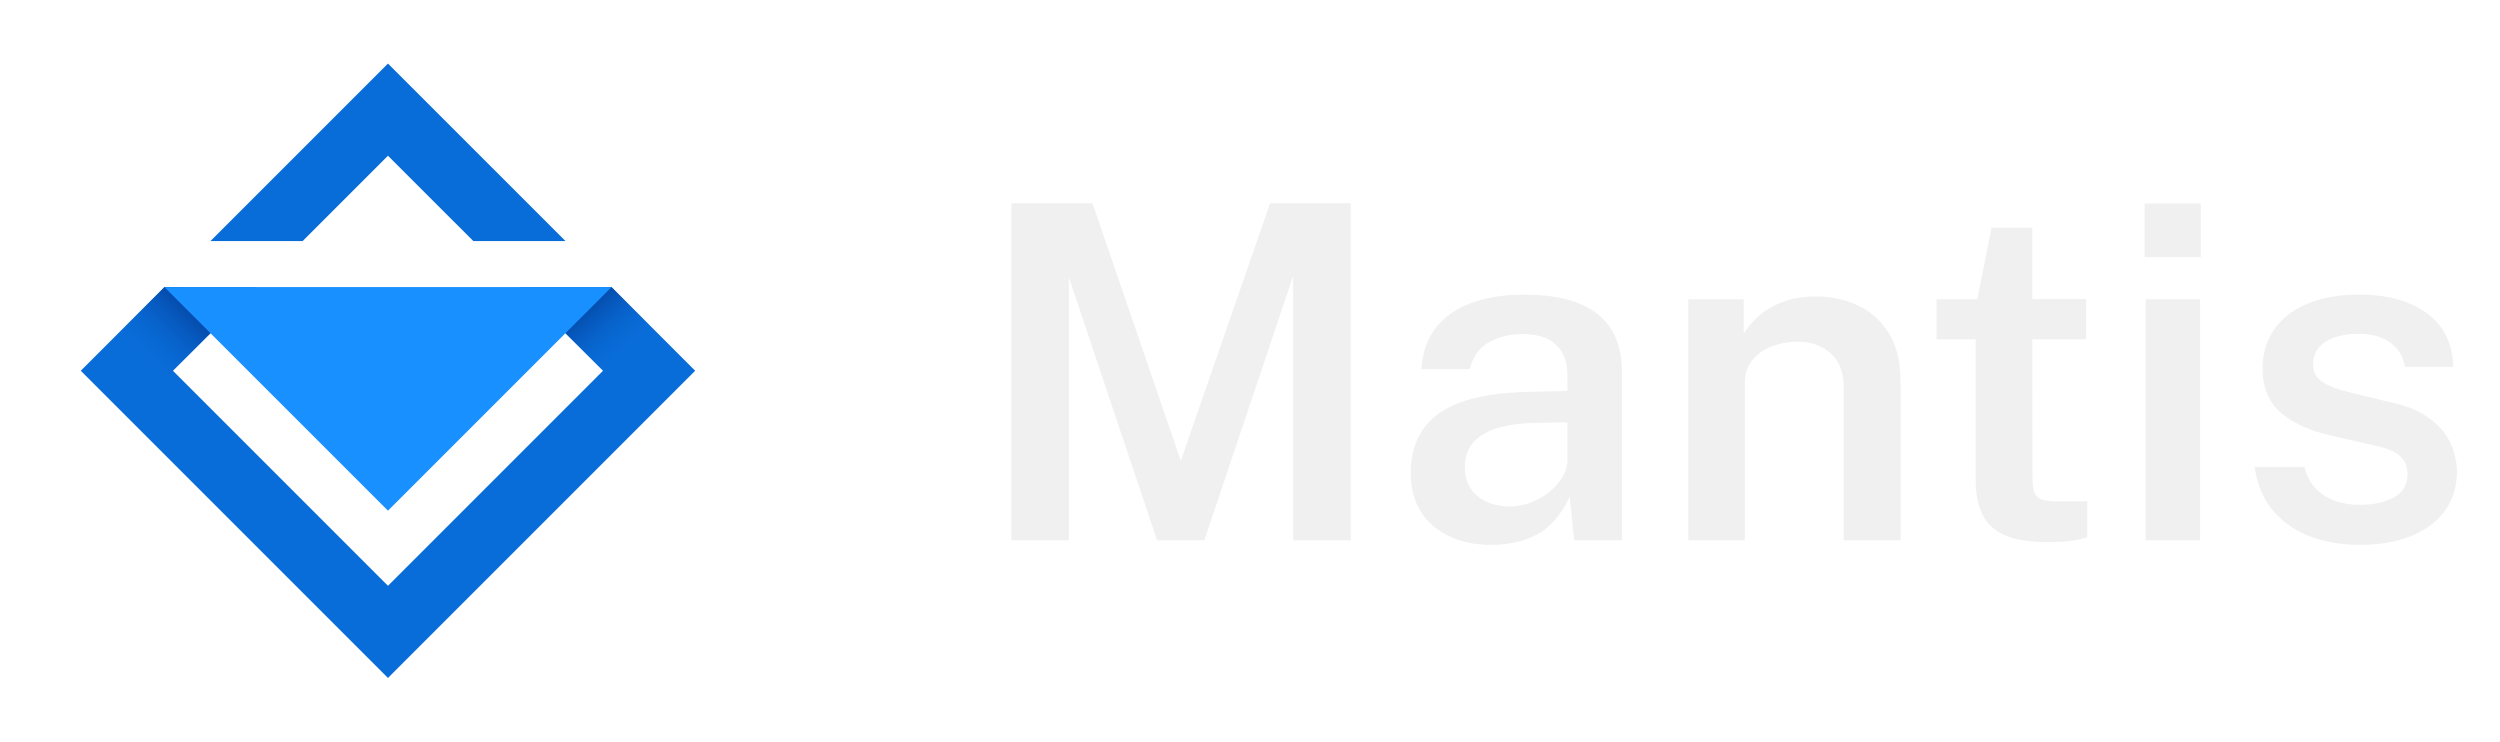
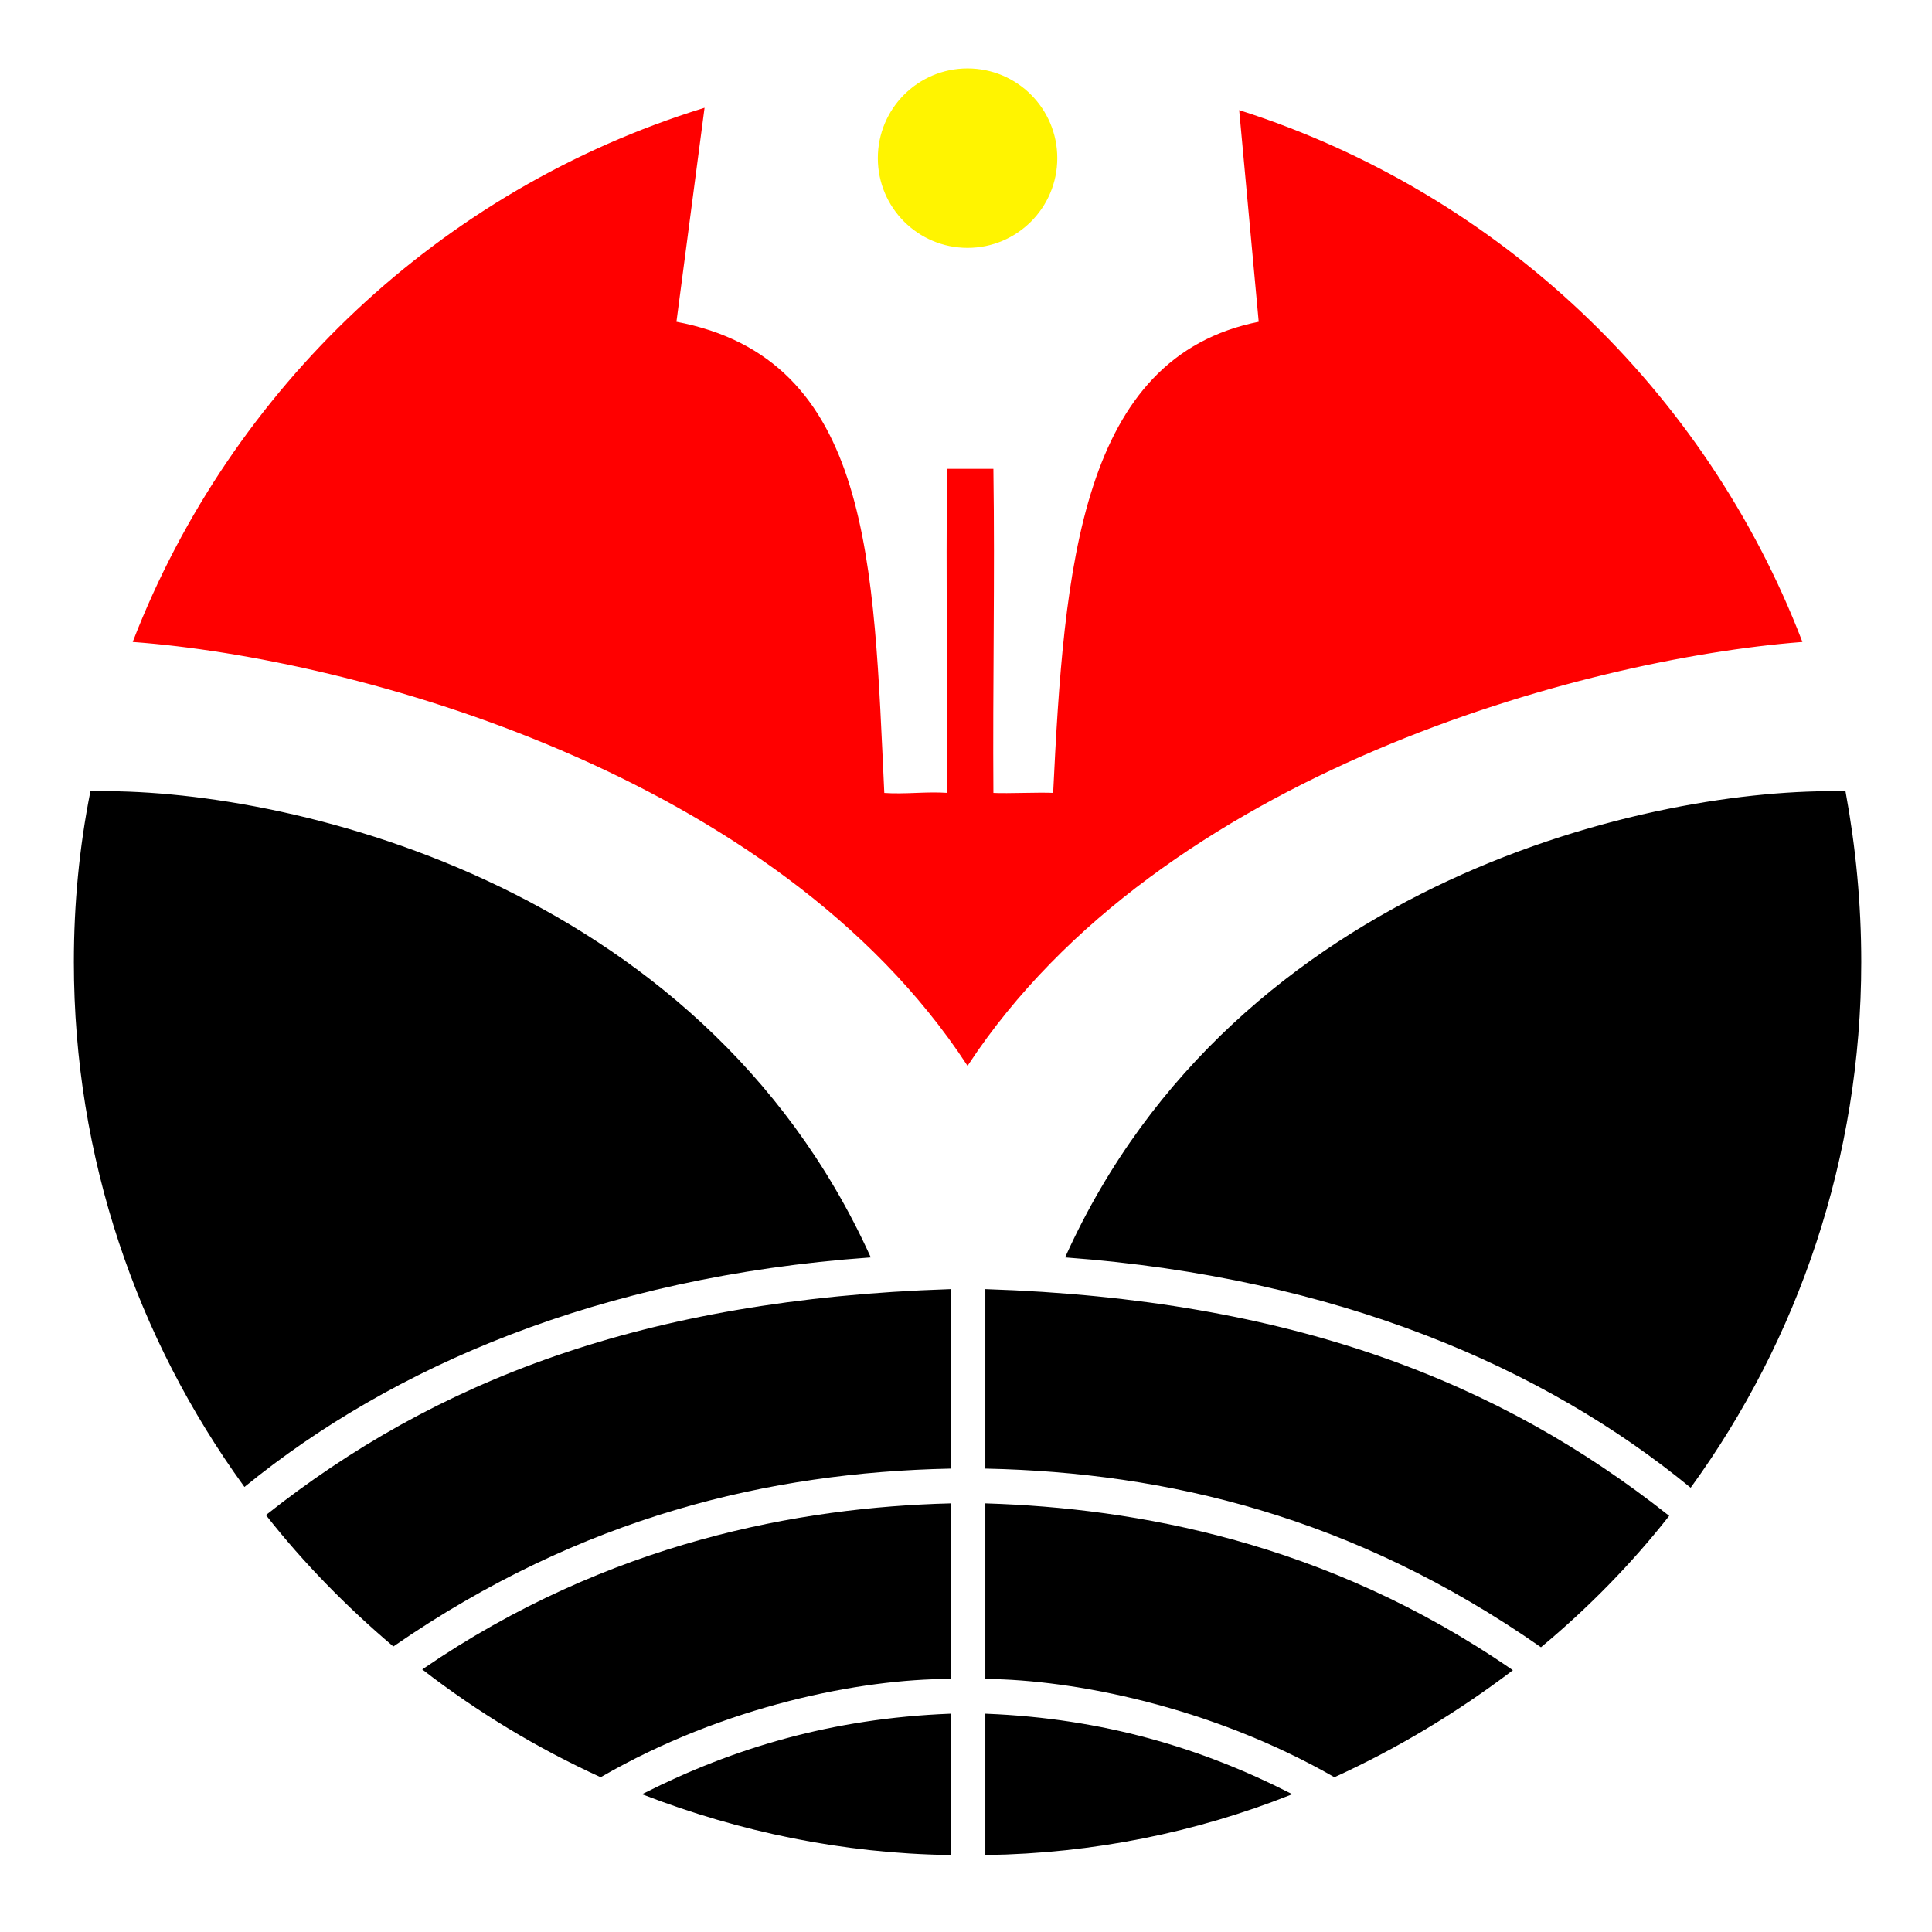
- <svg xmlns="http://www.w3.org/2000/svg" width="118" height="35" viewBox="0 0 118 35" fill="none">
-   <path d="M5.448 15.864L7.76 13.552L7.763 13.55H12.113L10.382 15.281L9.935 15.727L8.163 17.5L8.382 17.72L18.312 27.65L28.462 17.5L26.689 15.727L26.564 15.602L24.512 13.55H28.862L28.864 13.552L30.677 15.364L32.812 17.5L18.312 32L3.812 17.5L5.448 15.864ZM18.312 3L26.691 11.378H22.341L18.312 7.35L14.284 11.378H9.934L18.312 3Z" fill="#096DD9" />
-   <path d="M8.163 17.5L9.935 15.728L10.382 15.281L8.652 13.55H7.763L7.761 13.552L5.448 15.864L7.668 18.073L8.163 17.5Z" fill="url(#paint0_linear_113047_293987)" />
-   <path d="M26.689 15.728L28.462 17.5L28.287 17.676L28.288 17.676L30.677 15.365L28.865 13.552L28.862 13.55H28.686L26.564 15.602L26.689 15.728Z" fill="url(#paint1_linear_113047_293987)" />
-   <path d="M7.758 13.55L7.76 13.552L9.935 15.728L18.312 24.104L28.867 13.55H7.758Z" fill="#1890FF" />
-   <path d="M47.737 25.5V9.594H51.566L55.734 21.749L59.947 9.594H63.754V25.5H61.036V13.026L56.846 25.5H54.612L50.455 13.103V25.5H47.737ZM70.384 25.72C69.658 25.72 69.005 25.588 68.426 25.324C67.854 25.053 67.403 24.668 67.073 24.169C66.75 23.663 66.589 23.051 66.589 22.332C66.589 21.078 67.04 20.132 67.942 19.494C68.851 18.856 70.299 18.522 72.287 18.493L73.981 18.449V17.679C73.981 17.078 73.801 16.608 73.442 16.271C73.09 15.926 72.54 15.758 71.792 15.765C71.242 15.772 70.736 15.904 70.274 16.161C69.819 16.41 69.518 16.832 69.372 17.426H67.095C67.139 16.649 67.362 16 67.766 15.479C68.176 14.951 68.737 14.559 69.449 14.302C70.16 14.038 70.981 13.906 71.913 13.906C72.998 13.906 73.882 14.049 74.564 14.335C75.246 14.621 75.748 15.035 76.071 15.578C76.393 16.113 76.555 16.762 76.555 17.525V25.5H74.3L74.091 23.454C73.68 24.312 73.159 24.906 72.529 25.236C71.905 25.559 71.19 25.72 70.384 25.72ZM71.253 23.905C71.583 23.905 71.909 23.846 72.232 23.729C72.554 23.604 72.848 23.439 73.112 23.234C73.376 23.021 73.585 22.787 73.739 22.53C73.9 22.273 73.981 22.006 73.981 21.727V19.934L72.584 19.956C71.894 19.963 71.293 20.037 70.78 20.176C70.266 20.315 69.863 20.539 69.57 20.847C69.284 21.148 69.141 21.551 69.141 22.057C69.141 22.636 69.342 23.091 69.746 23.421C70.149 23.744 70.651 23.905 71.253 23.905ZM79.686 25.5V14.126H82.304V15.754C82.48 15.461 82.718 15.178 83.019 14.907C83.327 14.636 83.705 14.416 84.152 14.247C84.599 14.078 85.124 13.994 85.725 13.994C86.429 13.994 87.082 14.133 87.683 14.412C88.292 14.691 88.779 15.127 89.146 15.721C89.52 16.315 89.707 17.081 89.707 18.02V25.5H87.023V18.339C87.023 17.591 86.818 17.037 86.407 16.678C85.996 16.311 85.479 16.128 84.856 16.128C84.431 16.128 84.027 16.201 83.646 16.348C83.265 16.487 82.953 16.704 82.711 16.997C82.476 17.283 82.359 17.642 82.359 18.075V25.5H79.686ZM98.465 16.018H95.924L95.934 22.541C95.934 22.878 95.971 23.128 96.044 23.289C96.125 23.443 96.25 23.546 96.418 23.597C96.594 23.641 96.829 23.663 97.123 23.663H98.519V25.357C98.373 25.416 98.149 25.467 97.849 25.511C97.555 25.562 97.159 25.588 96.66 25.588C95.758 25.588 95.058 25.471 94.559 25.236C94.068 24.994 93.727 24.653 93.537 24.213C93.346 23.773 93.251 23.249 93.251 22.64V16.018H91.403V14.126H93.328L93.999 10.749H95.924V14.115H98.465V16.018ZM103.845 14.126V25.5H101.271V14.126H103.845ZM103.878 9.605V12.135H101.227V9.605H103.878ZM111.358 25.72C110.566 25.72 109.814 25.595 109.103 25.346C108.399 25.089 107.805 24.69 107.321 24.147C106.844 23.604 106.543 22.904 106.419 22.046H108.773C108.875 22.464 109.055 22.805 109.312 23.069C109.576 23.333 109.887 23.527 110.247 23.652C110.606 23.769 110.973 23.828 111.347 23.828C112.029 23.828 112.579 23.711 112.997 23.476C113.422 23.241 113.635 22.878 113.635 22.387C113.635 22.028 113.517 21.742 113.283 21.529C113.048 21.316 112.674 21.155 112.161 21.045L109.994 20.55C109.033 20.337 108.259 19.985 107.673 19.494C107.093 19.003 106.8 18.31 106.793 17.415C106.785 16.74 106.954 16.139 107.299 15.611C107.643 15.083 108.157 14.669 108.839 14.368C109.521 14.06 110.364 13.906 111.369 13.906C112.696 13.906 113.759 14.203 114.559 14.797C115.358 15.384 115.769 16.223 115.791 17.316H113.514C113.433 16.825 113.202 16.443 112.821 16.172C112.439 15.893 111.944 15.754 111.336 15.754C110.705 15.754 110.188 15.875 109.785 16.117C109.381 16.359 109.18 16.729 109.18 17.228C109.18 17.573 109.334 17.844 109.642 18.042C109.95 18.24 110.412 18.409 111.028 18.548L113.074 19.043C113.66 19.19 114.141 19.388 114.515 19.637C114.889 19.886 115.182 20.161 115.395 20.462C115.607 20.755 115.754 21.06 115.835 21.375C115.923 21.683 115.967 21.969 115.967 22.233C115.967 22.966 115.776 23.593 115.395 24.114C115.021 24.627 114.489 25.023 113.8 25.302C113.11 25.581 112.296 25.72 111.358 25.72Z" fill="#F0F0F0" />
+ <svg xmlns="http://www.w3.org/2000/svg" xml:space="preserve" width="2480px" height="2480px" version="1.1" style="shape-rendering:geometricPrecision; text-rendering:geometricPrecision; image-rendering:optimizeQuality; fill-rule:evenodd; clip-rule:evenodd" viewBox="0 0 2480 2480">
  <defs>
-     <linearGradient id="paint0_linear_113047_293987" x1="9.438" y1="14.089" x2="6.38" y2="17.147" gradientUnits="userSpaceOnUse">
-       <stop stop-color="#023B95" />
-       <stop offset="0.964" stop-color="#096CD9" stop-opacity="0" />
-     </linearGradient>
-     <linearGradient id="paint1_linear_113047_293987" x1="27.08" y1="14.128" x2="29.553" y2="16.938" gradientUnits="userSpaceOnUse">
-       <stop stop-color="#023B95" />
-       <stop offset="1" stop-color="#096DD9" stop-opacity="0" />
-     </linearGradient>
+     <style type="text/css">
+    
+     .str0 {stroke:black;stroke-width:2.362}
+     .str2 {stroke:red;stroke-width:2.362}
+     .str1 {stroke:#FFF400;stroke-width:2.362}
+     .fil0 {fill:black}
+     .fil2 {fill:red}
+     .fil1 {fill:#FFF400}
+    
+   </style>
  </defs>
+   <g id="Layer_x0020_1">
+     <g id="_457673416">
+       <path class="fil0 str0" d="M1219 1884c-231,5 -472,61 -714,228 -59,-50 -114,-106 -162,-167 215,-170 481,-276 876,-289l0 228z" />
+       <path class="fil0 str0" d="M771 2280c-81,-37 -157,-83 -227,-137 238,-163 484,-207 675,-212l0 223c-113,0 -289,34 -448,126z" />
+       <path class="fil0 str0" d="M1219 2380c-138,-2 -270,-30 -392,-77 115,-58 241,-96 392,-102l0 179z" />
+       <path class="fil0 str0" d="M1656 2303c-121,48 -253,75 -390,77l0 -179c150,6 276,44 390,102z" />
+       <path class="fil0 str0" d="M1266 1931c191,6 436,49 674,213 -70,53 -146,99 -227,136 -159,-91 -335,-125 -447,-126l0 -223z" />
+       <path class="fil0 str0" d="M1266 1656c394,13 660,120 875,290 -48,61 -103,117 -163,167 -241,-168 -481,-224 -712,-229l0 -228z" />
+       <path class="fil0 str0" d="M1116 1613c-348,25 -614,141 -802,294 -137,-189 -218,-421 -218,-672 0,-75 7,-147 21,-218 240,-6 779,112 999,596z" />
+       <path class="fil0 str0" d="M2368 1017c13,71 20,143 20,218 0,251 -81,484 -218,673 -188,-154 -453,-269 -801,-295 219,-484 758,-602 999,-596z" />
+     </g>
+     <path class="fil1 str1" d="M1242 89c63,0 114,51 114,114 0,63 -51,114 -114,114 -63,0 -114,-51 -114,-114 0,-63 51,-114 114,-114z" />
+     <path class="fil2 str2" d="M1592 143c331,106 596,358 720,680 -280,22 -823,168 -1070,543 -246,-375 -789,-522 -1070,-543 126,-325 395,-579 731,-683l-36 274c252,47 253,311 267,605 29,2 54,-2 83,0 1,-140 -2,-276 0,-416 22,0 35,0 57,0 2,139 -1,277 0,416 22,1 57,-1 79,0 14,-291 35,-560 264,-605l-25 -271z" />
+   </g>
</svg>
